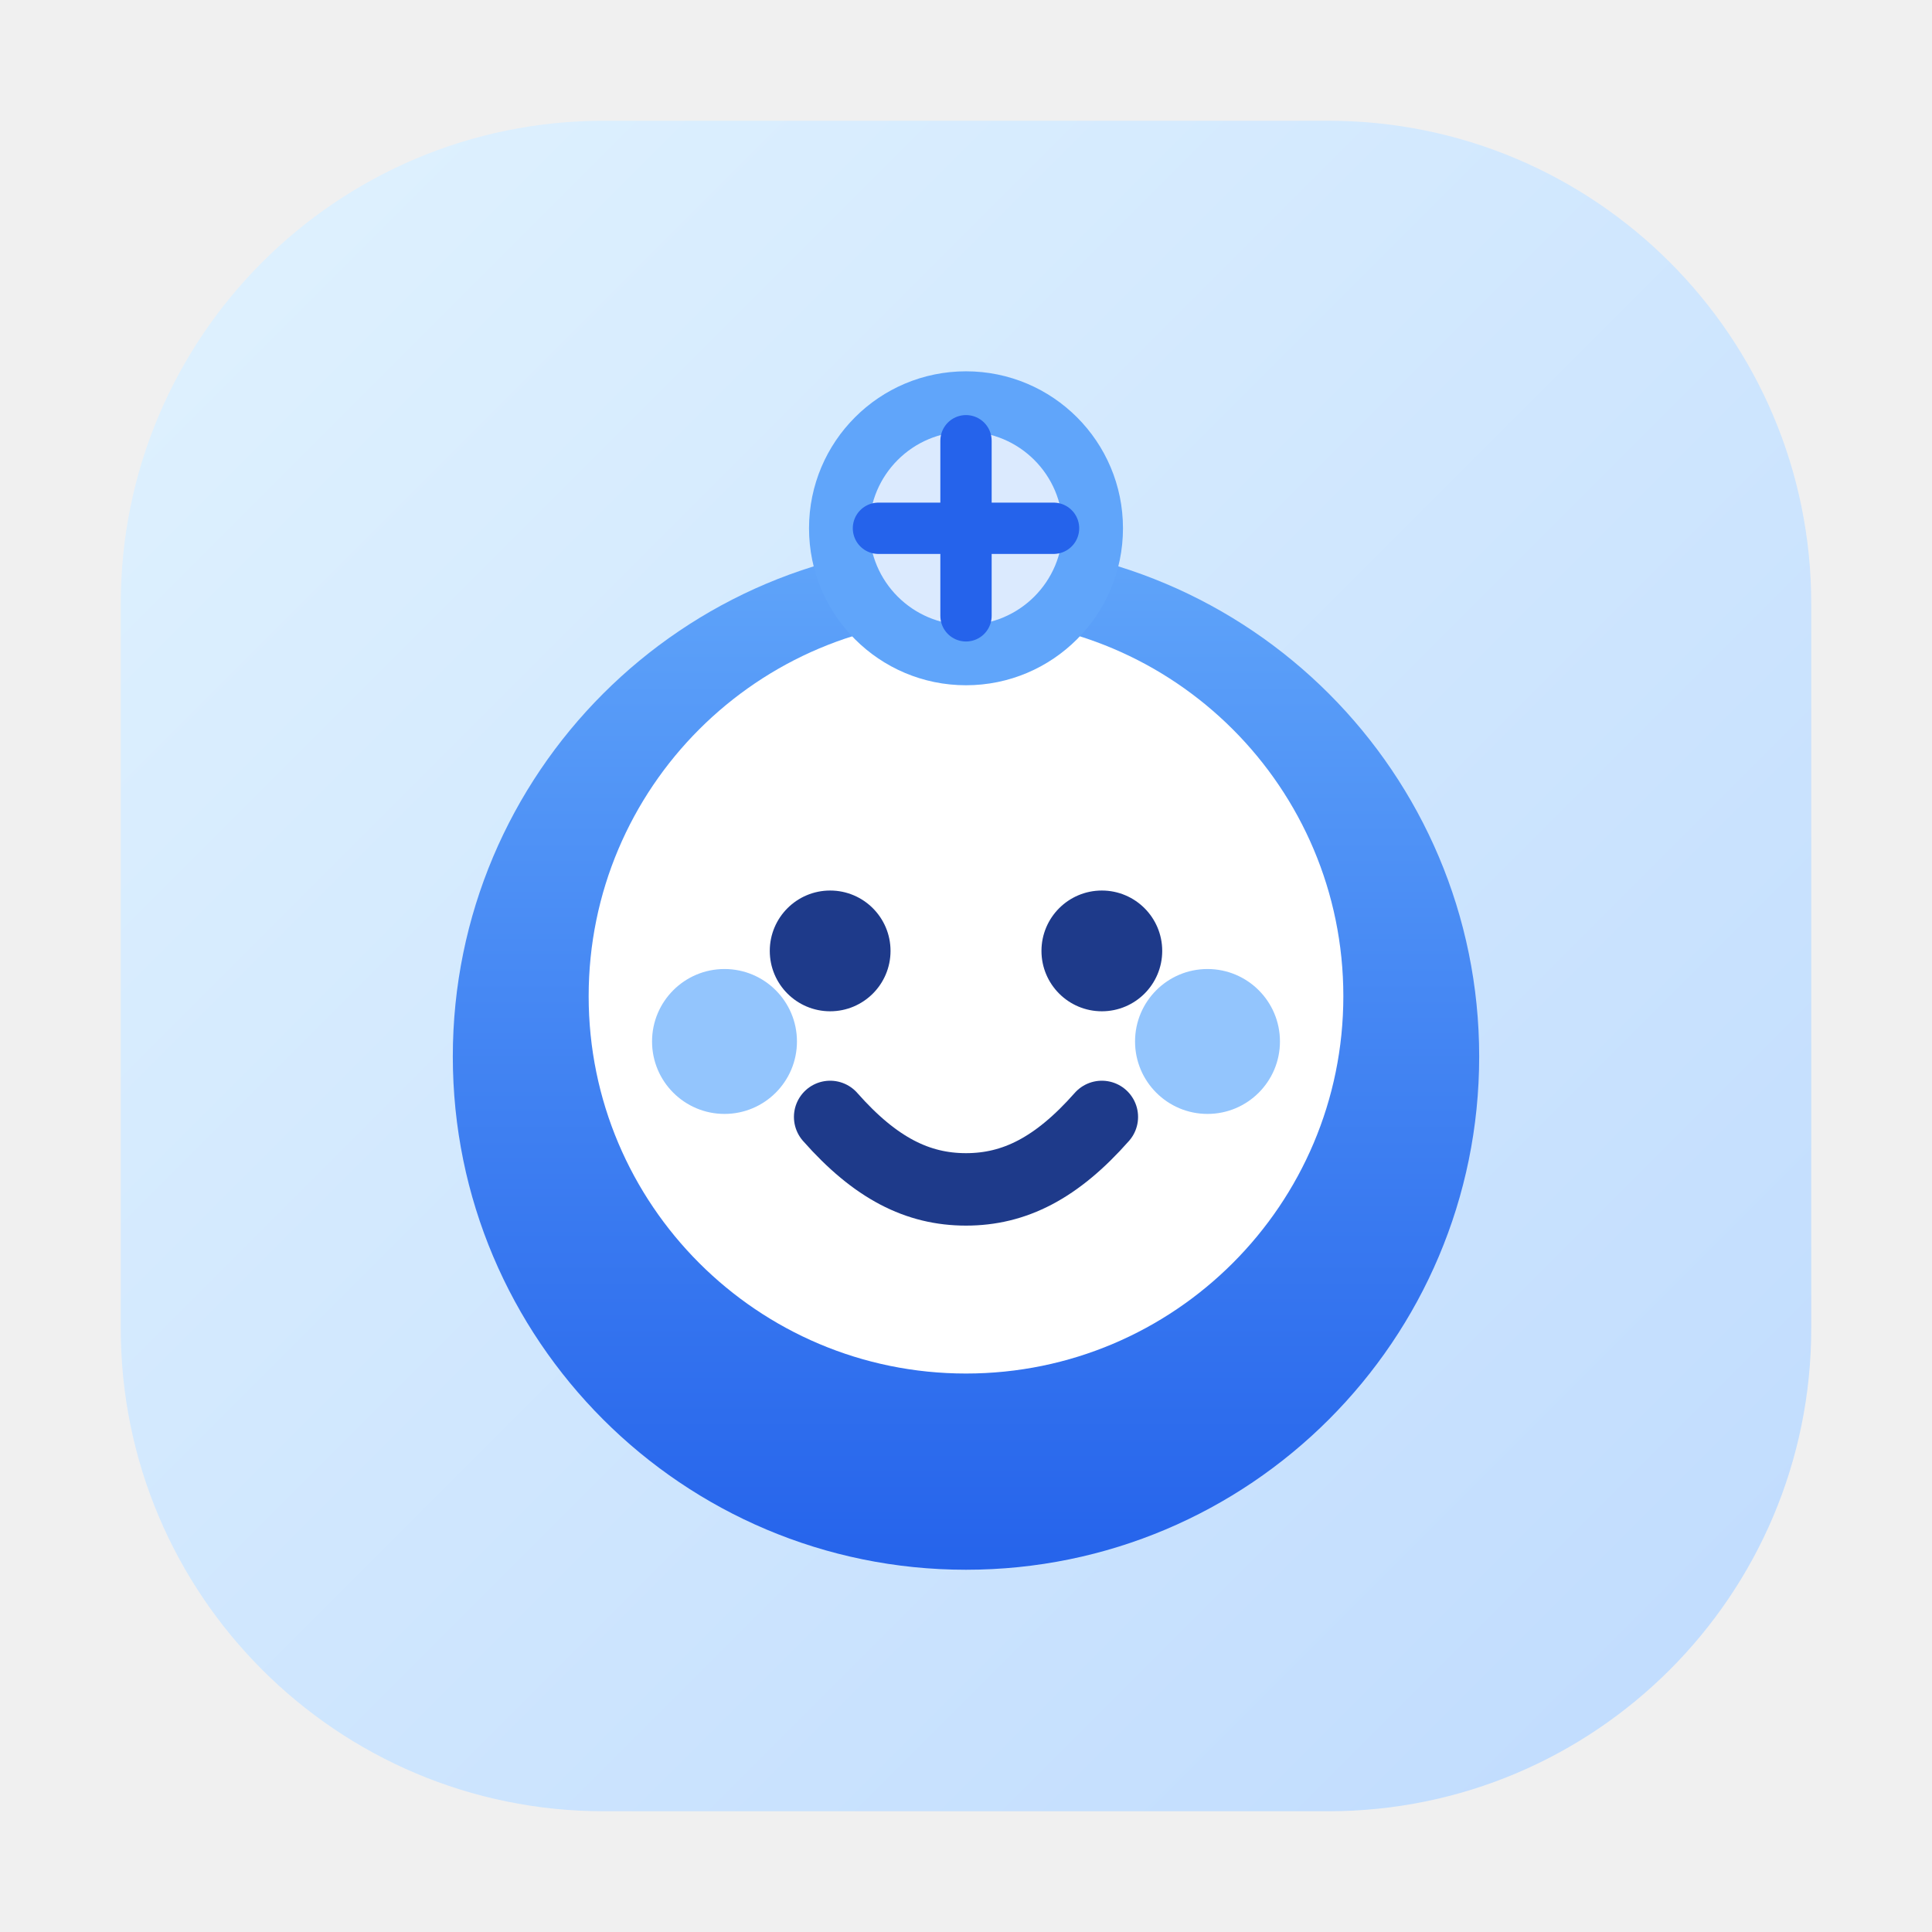
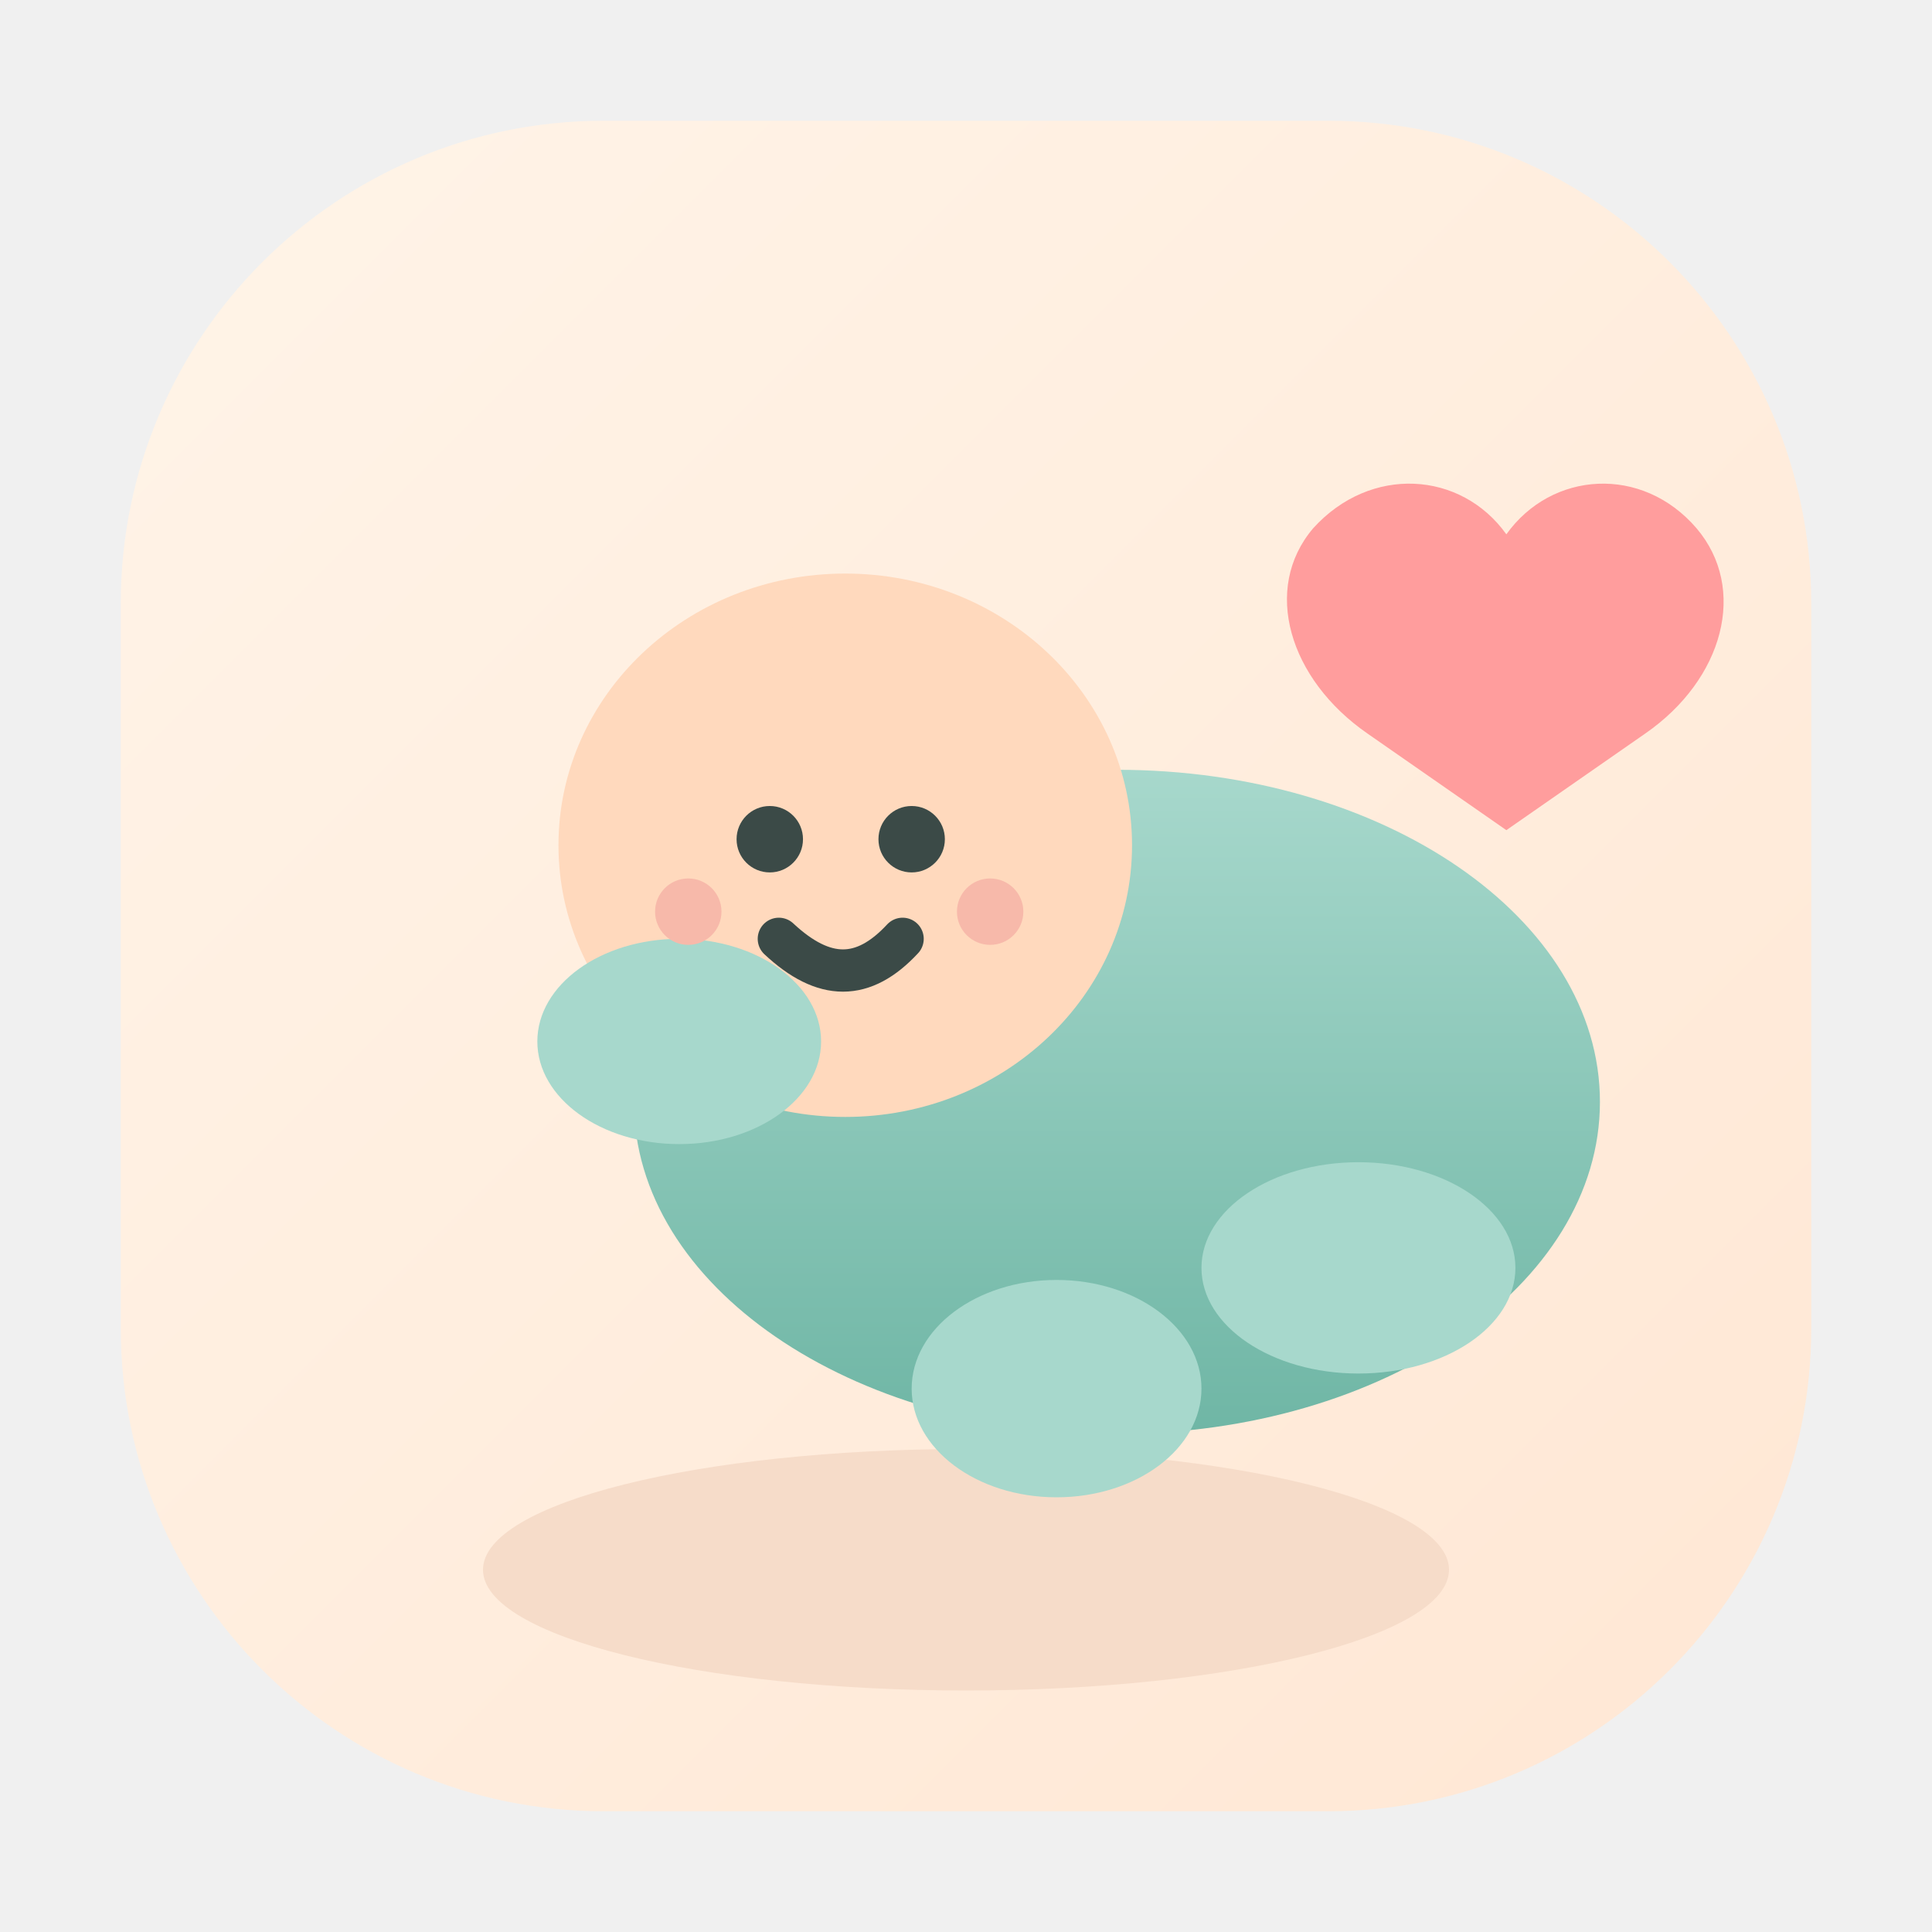
<svg xmlns="http://www.w3.org/2000/svg" viewBox="0 0 64 64">
  <defs>
    <linearGradient id="bg" x1="0" y1="0" x2="1" y2="1">
-       <stop offset="0%" stop-color="#E0F2FE" />
-       <stop offset="100%" stop-color="#BFDBFE" />
+       <stop offset="0%" stop-color="#FFF4E8" />
+       <stop offset="100%" stop-color="#FFE7D4" />
    </linearGradient>
-     <linearGradient id="hood" x1="0" y1="0" x2="0" y2="1">
-       <stop offset="0%" stop-color="#60A5FA" />
-       <stop offset="100%" stop-color="#2563EB" />
+     <linearGradient id="cloth" x1="0" y1="0" x2="0" y2="1">
+       <stop offset="0%" stop-color="#A7D8CC" />
+       <stop offset="100%" stop-color="#6FB6A5" />
    </linearGradient>
  </defs>
  <rect x="4" y="4" width="56" height="56" rx="16" fill="url(#bg)" />
-   <circle cx="32" cy="35" r="17" fill="url(#hood)" />
-   <circle cx="32" cy="33" r="12.5" fill="#FFFFFF" />
-   <circle cx="27.5" cy="31.5" r="2" fill="#1E3A8A" />
-   <circle cx="36.5" cy="31.5" r="2" fill="#1E3A8A" />
-   <path d="M27.5 37c1.5 1.7 2.9 2.4 4.5 2.4s3-.7 4.5-2.4" fill="none" stroke="#1E3A8A" stroke-width="2.4" stroke-linecap="round" />
-   <circle cx="24" cy="34.5" r="2.4" fill="#93C5FD" />
-   <circle cx="40" cy="34.5" r="2.4" fill="#93C5FD" />
-   <circle cx="32" cy="17.5" r="4.2" fill="#DBEAFE" stroke="#60A5FA" stroke-width="2" />
-   <path d="M32 14.6v5.8M29.1 17.5h5.8" stroke="#2563EB" stroke-width="1.7" stroke-linecap="round" />
+   <ellipse cx="32" cy="52" rx="16" ry="4" fill="#F6DCC9" />
+   <ellipse cx="37" cy="36.5" rx="16" ry="11" fill="url(#cloth)" />
+   <ellipse cx="28" cy="28" rx="9.5" ry="9" fill="#FFD9BD" />
+   <ellipse cx="24.5" cy="22.3" rx="2.4" ry="2.2" fill="#FFD9BD" />
+   <ellipse cx="22.5" cy="34.5" rx="4.7" ry="3.4" fill="#A7D8CC" />
+   <ellipse cx="45" cy="42" rx="5.2" ry="3.5" fill="#A7D8CC" />
+   <ellipse cx="35" cy="46" rx="4.8" ry="3.6" fill="#A7D8CC" />
+   <circle cx="25.5" cy="27.8" r="1.1" fill="#3B4A47" />
+   <circle cx="30.2" cy="27.8" r="1.1" fill="#3B4A47" />
+   <path d="M25.8 31.1c1.5 1.4 2.8 1.4 4.1 0" fill="none" stroke="#3B4A47" stroke-width="1.4" stroke-linecap="round" />
+   <circle cx="22.8" cy="30.2" r="1.1" fill="#F7B9AA" />
+   <circle cx="32.8" cy="30.2" r="1.1" fill="#F7B9AA" />
+   <path d="M43.5 17.5c1.9-2.1 4.9-1.9 6.4.2 1.5-2.1 4.5-2.3 6.3-.2 1.7 2 .9 5-1.7 6.8l-4.6 3.2-4.6-3.2c-2.6-1.8-3.5-4.8-1.8-6.8z" fill="#FF9D9D" />
</svg>
